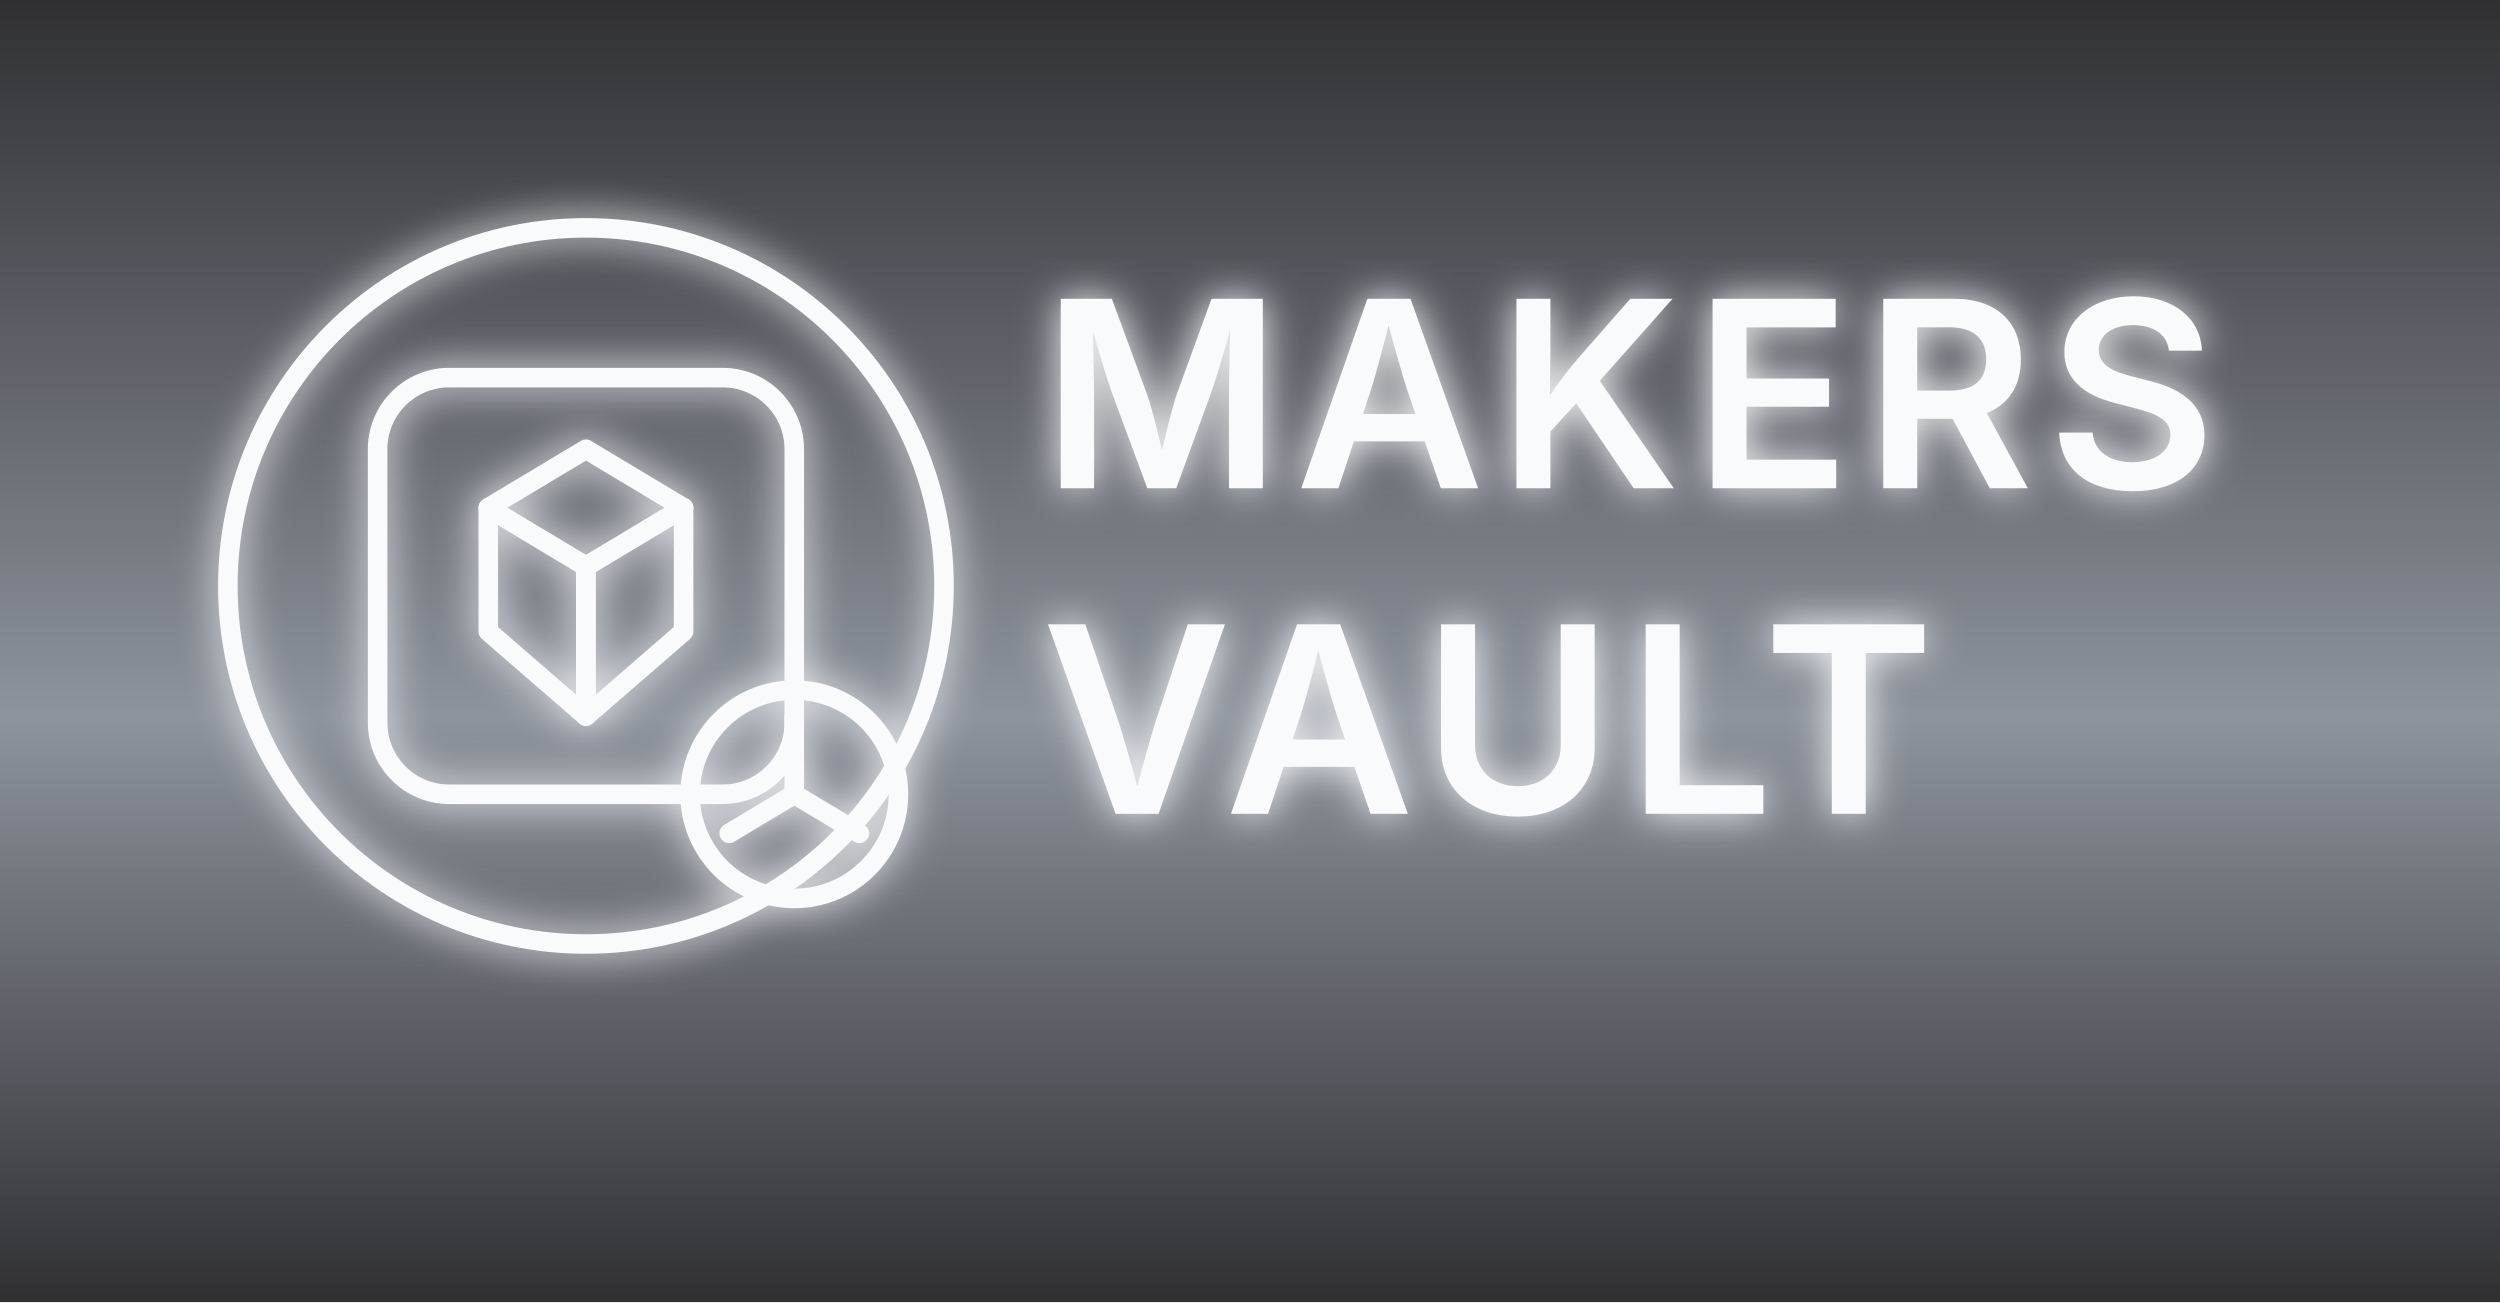
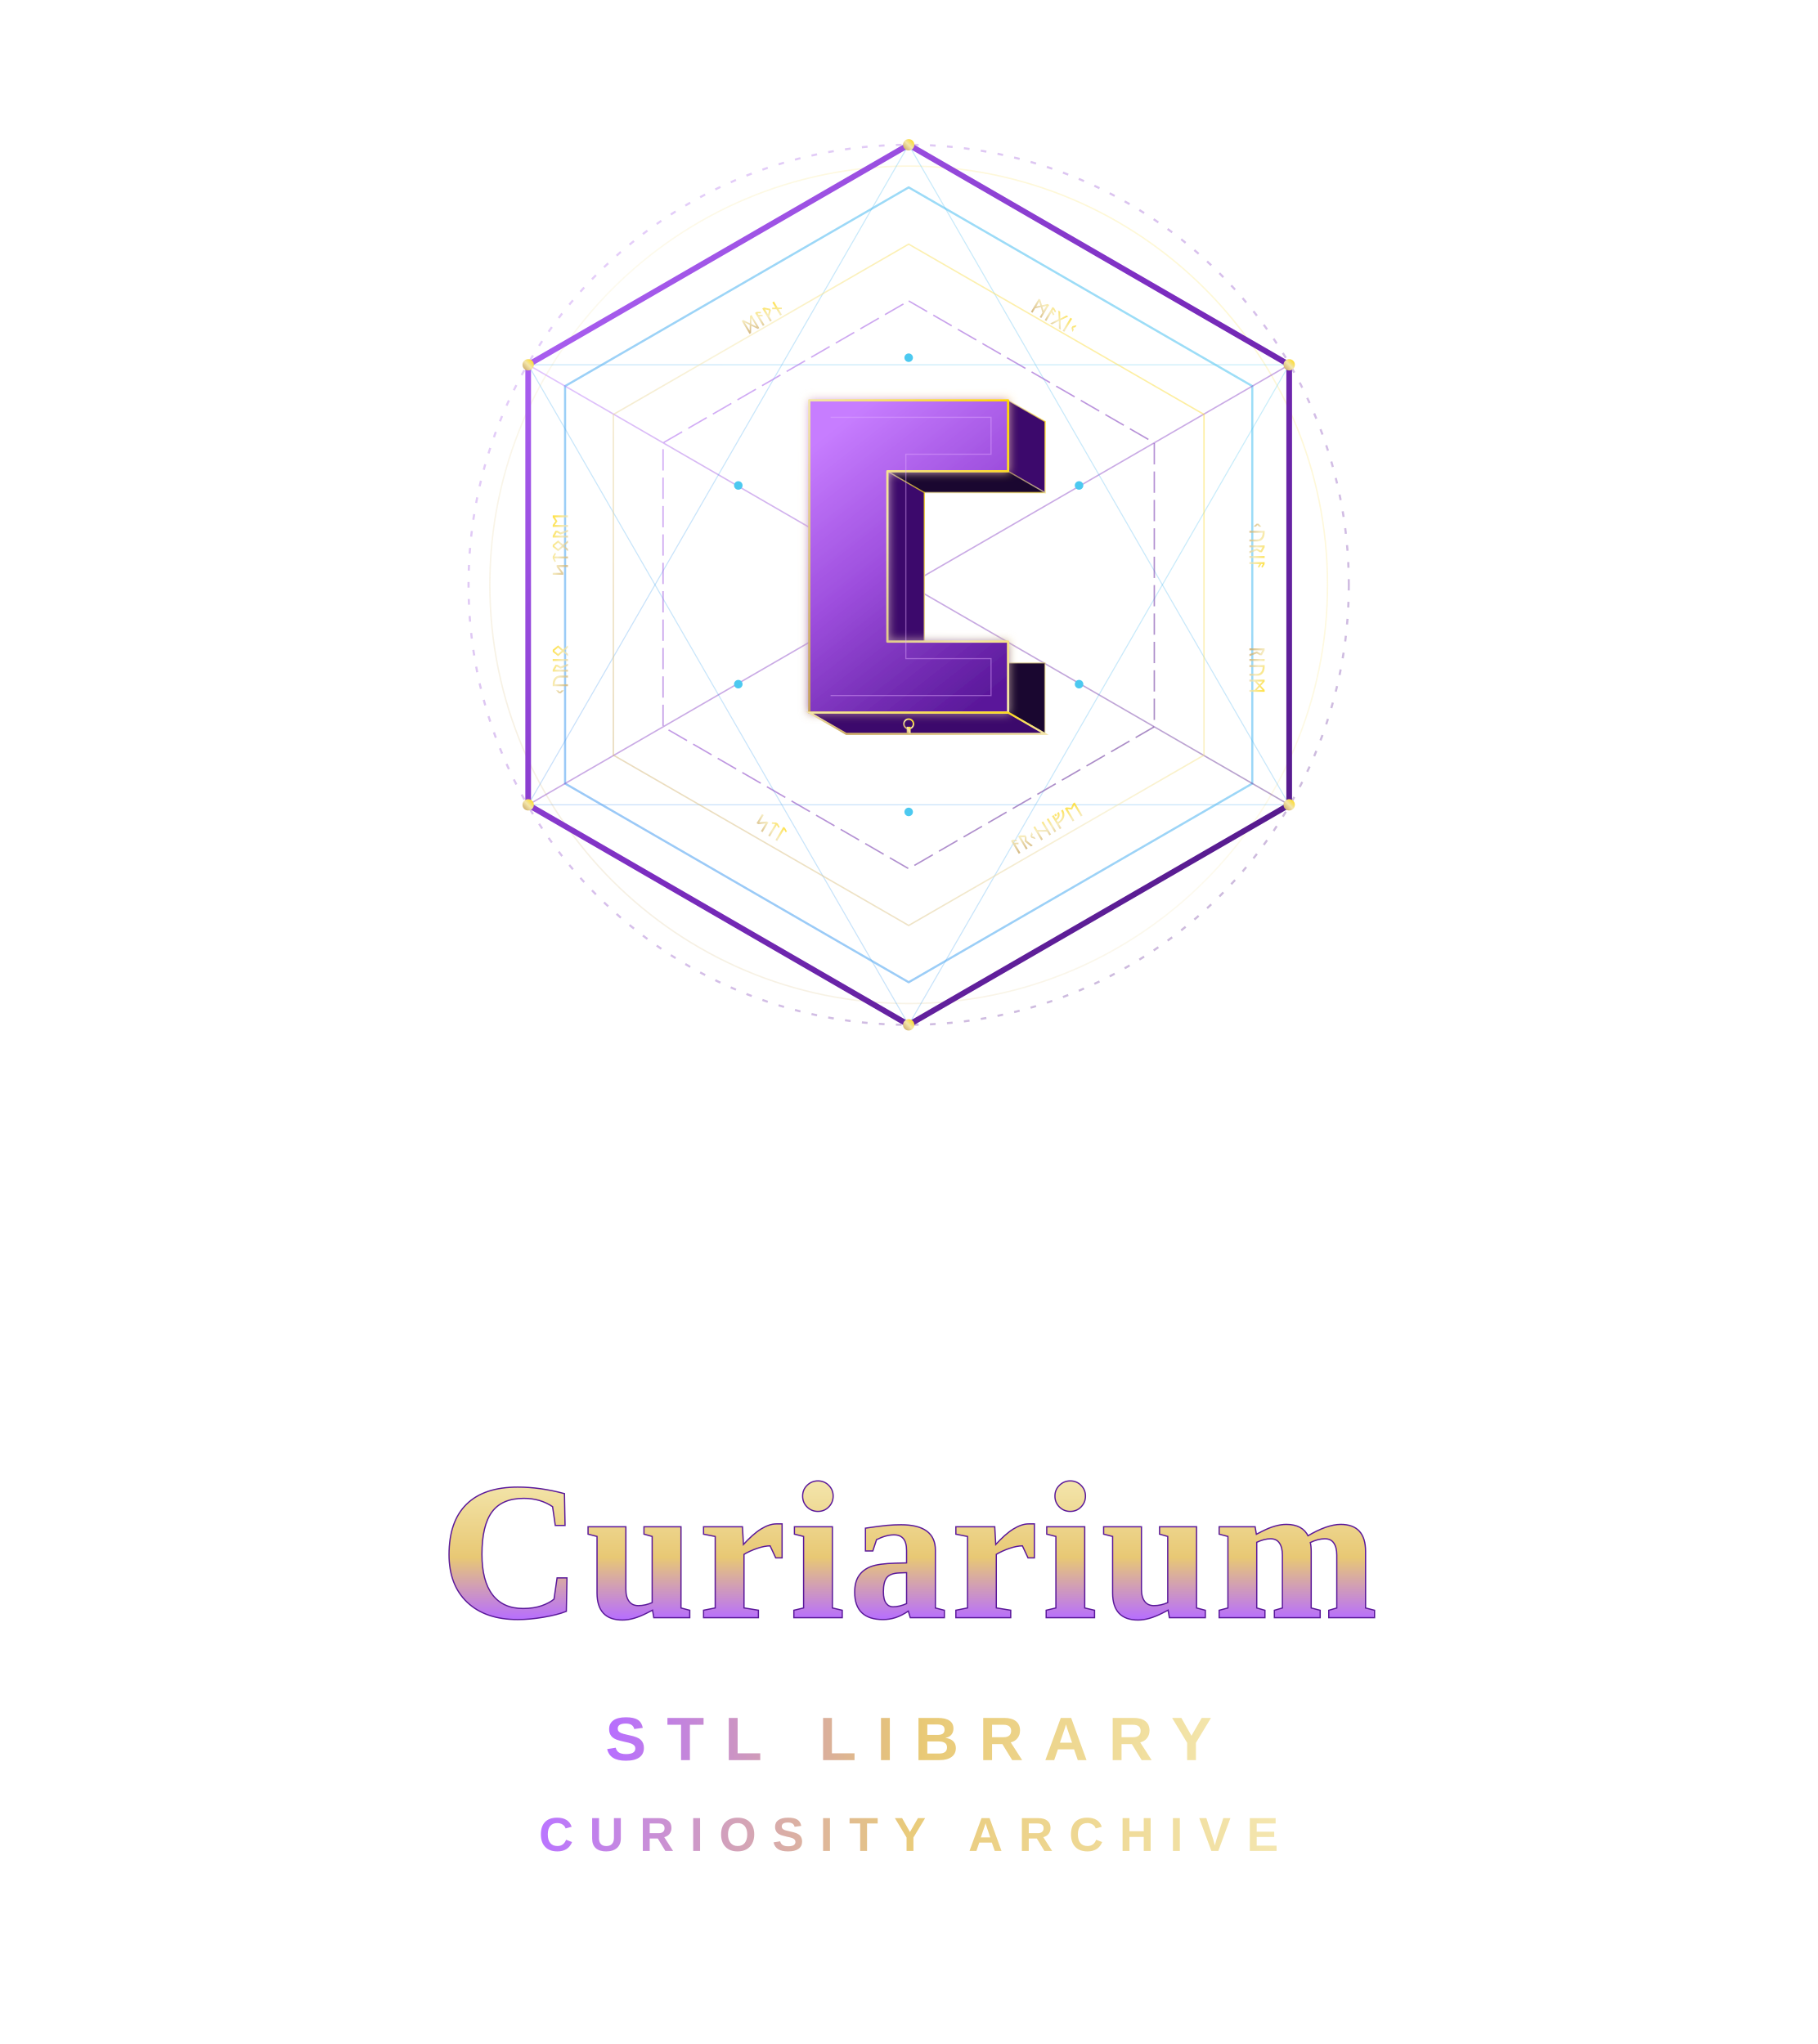
- <svg xmlns="http://www.w3.org/2000/svg" width="768" height="400" viewBox="0 0 768 400">
+ <svg xmlns="http://www.w3.org/2000/svg" viewBox="0 0 800 900" width="800" height="900" role="img" aria-label="Curiarium: STL library, curiosity archive">
  <defs>
-     <linearGradient id="bgGradient" x1="50%" y1="0%" x2="50%" y2="100%">
-       <stop offset="0%" stop-color="#2f2f33" />
-       <stop offset="55%" stop-color="#8d949c" />
-       <stop offset="100%" stop-color="#2f2f33" />
+     <radialGradient id="space-bg" cx="50%" cy="50%" r="75%">
+       <stop offset="0%" stop-color="#140727" />
+       <stop offset="60%" stop-color="#0b0316" />
+       <stop offset="100%" stop-color="#040108" />
+     </radialGradient>
+     <linearGradient id="arcane-purple" x1="0%" y1="0%" x2="100%" y2="100%">
+       <stop offset="0%" stop-color="#b76eff" />
+       <stop offset="50%" stop-color="#7b2cbf" />
+       <stop offset="100%" stop-color="#4a157d" />
    </linearGradient>
-     <filter id="glow" x="-20%" y="-20%" width="140%" height="140%">
-       <feGaussianBlur stdDeviation="6" result="blur" />
+     <linearGradient id="cyan-glow" x1="100%" y1="0%" x2="0%" y2="100%">
+       <stop offset="0%" stop-color="#4cc9f0" />
+       <stop offset="100%" stop-color="#4895ef" />
+     </linearGradient>
+     <linearGradient id="gold-wire" x1="0%" y1="100%" x2="100%" y2="0%">
+       <stop offset="0%" stop-color="#c5a059" />
+       <stop offset="50%" stop-color="#f3e5ab" />
+       <stop offset="100%" stop-color="#ffd700" />
+     </linearGradient>
+     <linearGradient id="crystal" x1="30%" y1="0%" x2="80%" y2="100%">
+       <stop offset="0%" stop-color="#c77dff" />
+       <stop offset="45%" stop-color="#9d4edd" />
+       <stop offset="100%" stop-color="#5a189a" />
+     </linearGradient>
+     <filter id="clean-glow" x="-10%" y="-10%" width="120%" height="120%">
+       <feGaussianBlur stdDeviation="3" result="blur" />
      <feMerge>
        <feMergeNode in="blur" />
        <feMergeNode in="SourceGraphic" />
      </feMerge>
    </filter>
  </defs>
-   <rect width="768" height="400" fill="url(#bgGradient)" />
-   <g transform="translate(60 60)" fill="none" stroke="#f9fafc" stroke-width="6" stroke-linecap="round" stroke-linejoin="round" filter="url(#glow)">
-     <circle cx="120" cy="120" r="110" />
-     <rect x="56" y="56" width="128" height="128" rx="22" />
-     <path d="M120 78 L150 96 L120 114 L90 96 Z" />
-     <path d="M120 114 L150 96 V134 L120 160 Z" />
-     <path d="M120 114 L120 160 L90 134 V96 Z" />
-     <circle cx="184" cy="184" r="32" />
-     <path d="M184 160 v24 l20 12" />
-     <path d="M184 184 l-20 12" />
+   <g transform="translate(150 20) scale(0.625)">
+     <circle cx="400" cy="380" r="310" fill="none" stroke="url(#arcane-purple)" stroke-width="1.5" stroke-opacity="0.3" stroke-dasharray="4, 8" />
+     <circle cx="400" cy="380" r="295" fill="none" stroke="url(#gold-wire)" stroke-width="1" stroke-opacity="0.2" />
+     <polygon points="400,70 668,225 668,535 400,690 132,535 132,225" fill="none" stroke="url(#arcane-purple)" stroke-width="4" stroke-linejoin="round" />
+     <polygon points="400,100 642,240 642,520 400,660 158,520 158,240" fill="none" stroke="url(#cyan-glow)" stroke-width="1.5" stroke-opacity="0.55" stroke-linejoin="round" />
+     <line x1="400" y1="70" x2="400" y2="690" stroke="url(#arcane-purple)" stroke-width="1" stroke-opacity="0.4" />
+     <line x1="132" y1="225" x2="668" y2="535" stroke="url(#arcane-purple)" stroke-width="1" stroke-opacity="0.4" />
+     <line x1="132" y1="535" x2="668" y2="225" stroke="url(#arcane-purple)" stroke-width="1" stroke-opacity="0.4" />
+     <polygon points="400,70 668,535 132,535" fill="none" stroke="url(#cyan-glow)" stroke-width="0.75" stroke-opacity="0.3" />
+     <polygon points="400,690 132,225 668,225" fill="none" stroke="url(#cyan-glow)" stroke-width="0.75" stroke-opacity="0.3" />
+     <polygon points="400,140 608,260 608,500 400,620 192,500 192,260" fill="none" stroke="url(#gold-wire)" stroke-width="1" stroke-opacity="0.45" />
+     <polygon points="400,180 573,280 573,480 400,580 227,480 227,280" fill="none" stroke="url(#arcane-purple)" stroke-width="1" stroke-opacity="0.5" stroke-dasharray="15, 5" />
+     <g fill="url(#gold-wire)" font-family="'Noto Sans Runic','Segoe UI Historic',serif" font-size="15" opacity="0.75" text-anchor="middle">
+       <text x="300" y="196" transform="rotate(-31 300 196)">ᛞᚨᚹᚾ</text>
+       <text x="500" y="196" transform="rotate(31 500 196)">ᛗᚨᚷᛁᚲ</text>
+       <text x="640" y="352" transform="rotate(90 640 352)">ᚲᚢᚱᛁᚨ</text>
+       <text x="640" y="440" transform="rotate(90 640 440)">ᚱᛁᚢᛗ</text>
+       <text x="500" y="556" transform="rotate(-31 500 556)">ᚨᚱᚲᚺᛁᚡᛖ</text>
+       <text x="300" y="556" transform="rotate(31 300 556)">ᛋᛏᛚ</text>
+       <text x="160" y="440" transform="rotate(-90 160 440)">ᚲᚢᚱᛁᛟ</text>
+       <text x="160" y="352" transform="rotate(-90 160 352)">ᛋᛏᛟᚱᛖ</text>
+     </g>
+     <g fill="url(#gold-wire)">
+       <circle cx="400" cy="70" r="4" />
+       <circle cx="668" cy="225" r="4" />
+       <circle cx="668" cy="535" r="4" />
+       <circle cx="400" cy="690" r="4" />
+       <circle cx="132" cy="535" r="4" />
+       <circle cx="132" cy="225" r="4" />
+     </g>
+     <g fill="#4cc9f0">
+       <circle cx="400" cy="220" r="3" />
+       <circle cx="520" cy="310" r="3" />
+       <circle cx="520" cy="450" r="3" />
+       <circle cx="400" cy="540" r="3" />
+       <circle cx="280" cy="450" r="3" />
+       <circle cx="280" cy="310" r="3" />
+     </g>
+     <path d="M330,250 H470 V300 H385 V420 H470 V470 H330 Z" transform="translate(26 15)" fill="#1a0730" stroke="url(#gold-wire)" stroke-width="1" stroke-opacity="0.55" />
+     <g fill="#3c096c" stroke="url(#gold-wire)" stroke-width="0.9" stroke-opacity="0.7">
+       <polygon points="470,250 496,265 496,315 470,300" />
+       <polygon points="385,300 411,315 411,435 385,420" />
+       <polygon points="330,470 470,470 496,485 356,485" />
+     </g>
+     <path d="M330,250 H470 V300 H385 V420 H470 V470 H330 Z" fill="url(#crystal)" stroke="url(#gold-wire)" stroke-width="1.6" stroke-linejoin="round" filter="url(#clean-glow)" />
+     <path d="M345,262 H458 V288 H398 V432 H458 V458 H345" fill="none" stroke="#e0aaff" stroke-width="0.8" stroke-opacity="0.45" />
+     <g>
+       <polygon points="330,470 470,470 496,485 356,485" fill="none" stroke="url(#gold-wire)" stroke-width="1.4" />
+       <circle cx="400" cy="478" r="3.4" fill="none" stroke="url(#gold-wire)" stroke-width="1.1" />
+       <rect x="398.6" y="480" width="2.8" height="4.6" fill="url(#gold-wire)" />
+     </g>
  </g>
-   <text x="320" y="150" fill="#f9fafc" font-family="'Inter', 'Segoe UI', sans-serif" font-size="80" font-weight="600" letter-spacing="4" filter="url(#glow)">MAKERS</text>
-   <text x="320" y="250" fill="#f9fafc" font-family="'Inter', 'Segoe UI', sans-serif" font-size="80" font-weight="600" letter-spacing="4" filter="url(#glow)">VAULT</text>
+   <linearGradient id="word-gold" x1="0%" y1="0%" x2="0%" y2="100%">
+     <stop offset="0%" stop-color="#f3e5ab" />
+     <stop offset="55%" stop-color="#e8c874" />
+     <stop offset="100%" stop-color="#b76eff" />
+   </linearGradient>
+   <linearGradient id="sub-gold" x1="0%" y1="0%" x2="100%" y2="0%">
+     <stop offset="0%" stop-color="#b76eff" />
+     <stop offset="50%" stop-color="#e8c874" />
+     <stop offset="100%" stop-color="#f3e5ab" />
+   </linearGradient>
+   <text x="400" y="712" font-family="Georgia, 'Times New Roman', 'DejaVu Serif', serif" font-size="86" font-weight="700" letter-spacing="2" text-anchor="middle" fill="url(#word-gold)" stroke="#5a189a" stroke-width="1.1" paint-order="stroke">Curiarium</text>
+   <text x="400" y="775" font-family="'Helvetica Neue', Arial, 'DejaVu Sans', sans-serif" font-size="27" font-weight="700" letter-spacing="9" text-anchor="middle" fill="url(#sub-gold)">STL LIBRARY</text>
+   <text x="400" y="815" font-family="'Helvetica Neue', Arial, 'DejaVu Sans', sans-serif" font-size="21" font-weight="600" letter-spacing="7" text-anchor="middle" fill="url(#sub-gold)" opacity="0.95">CURIOSITY ARCHIVE</text>
</svg>
